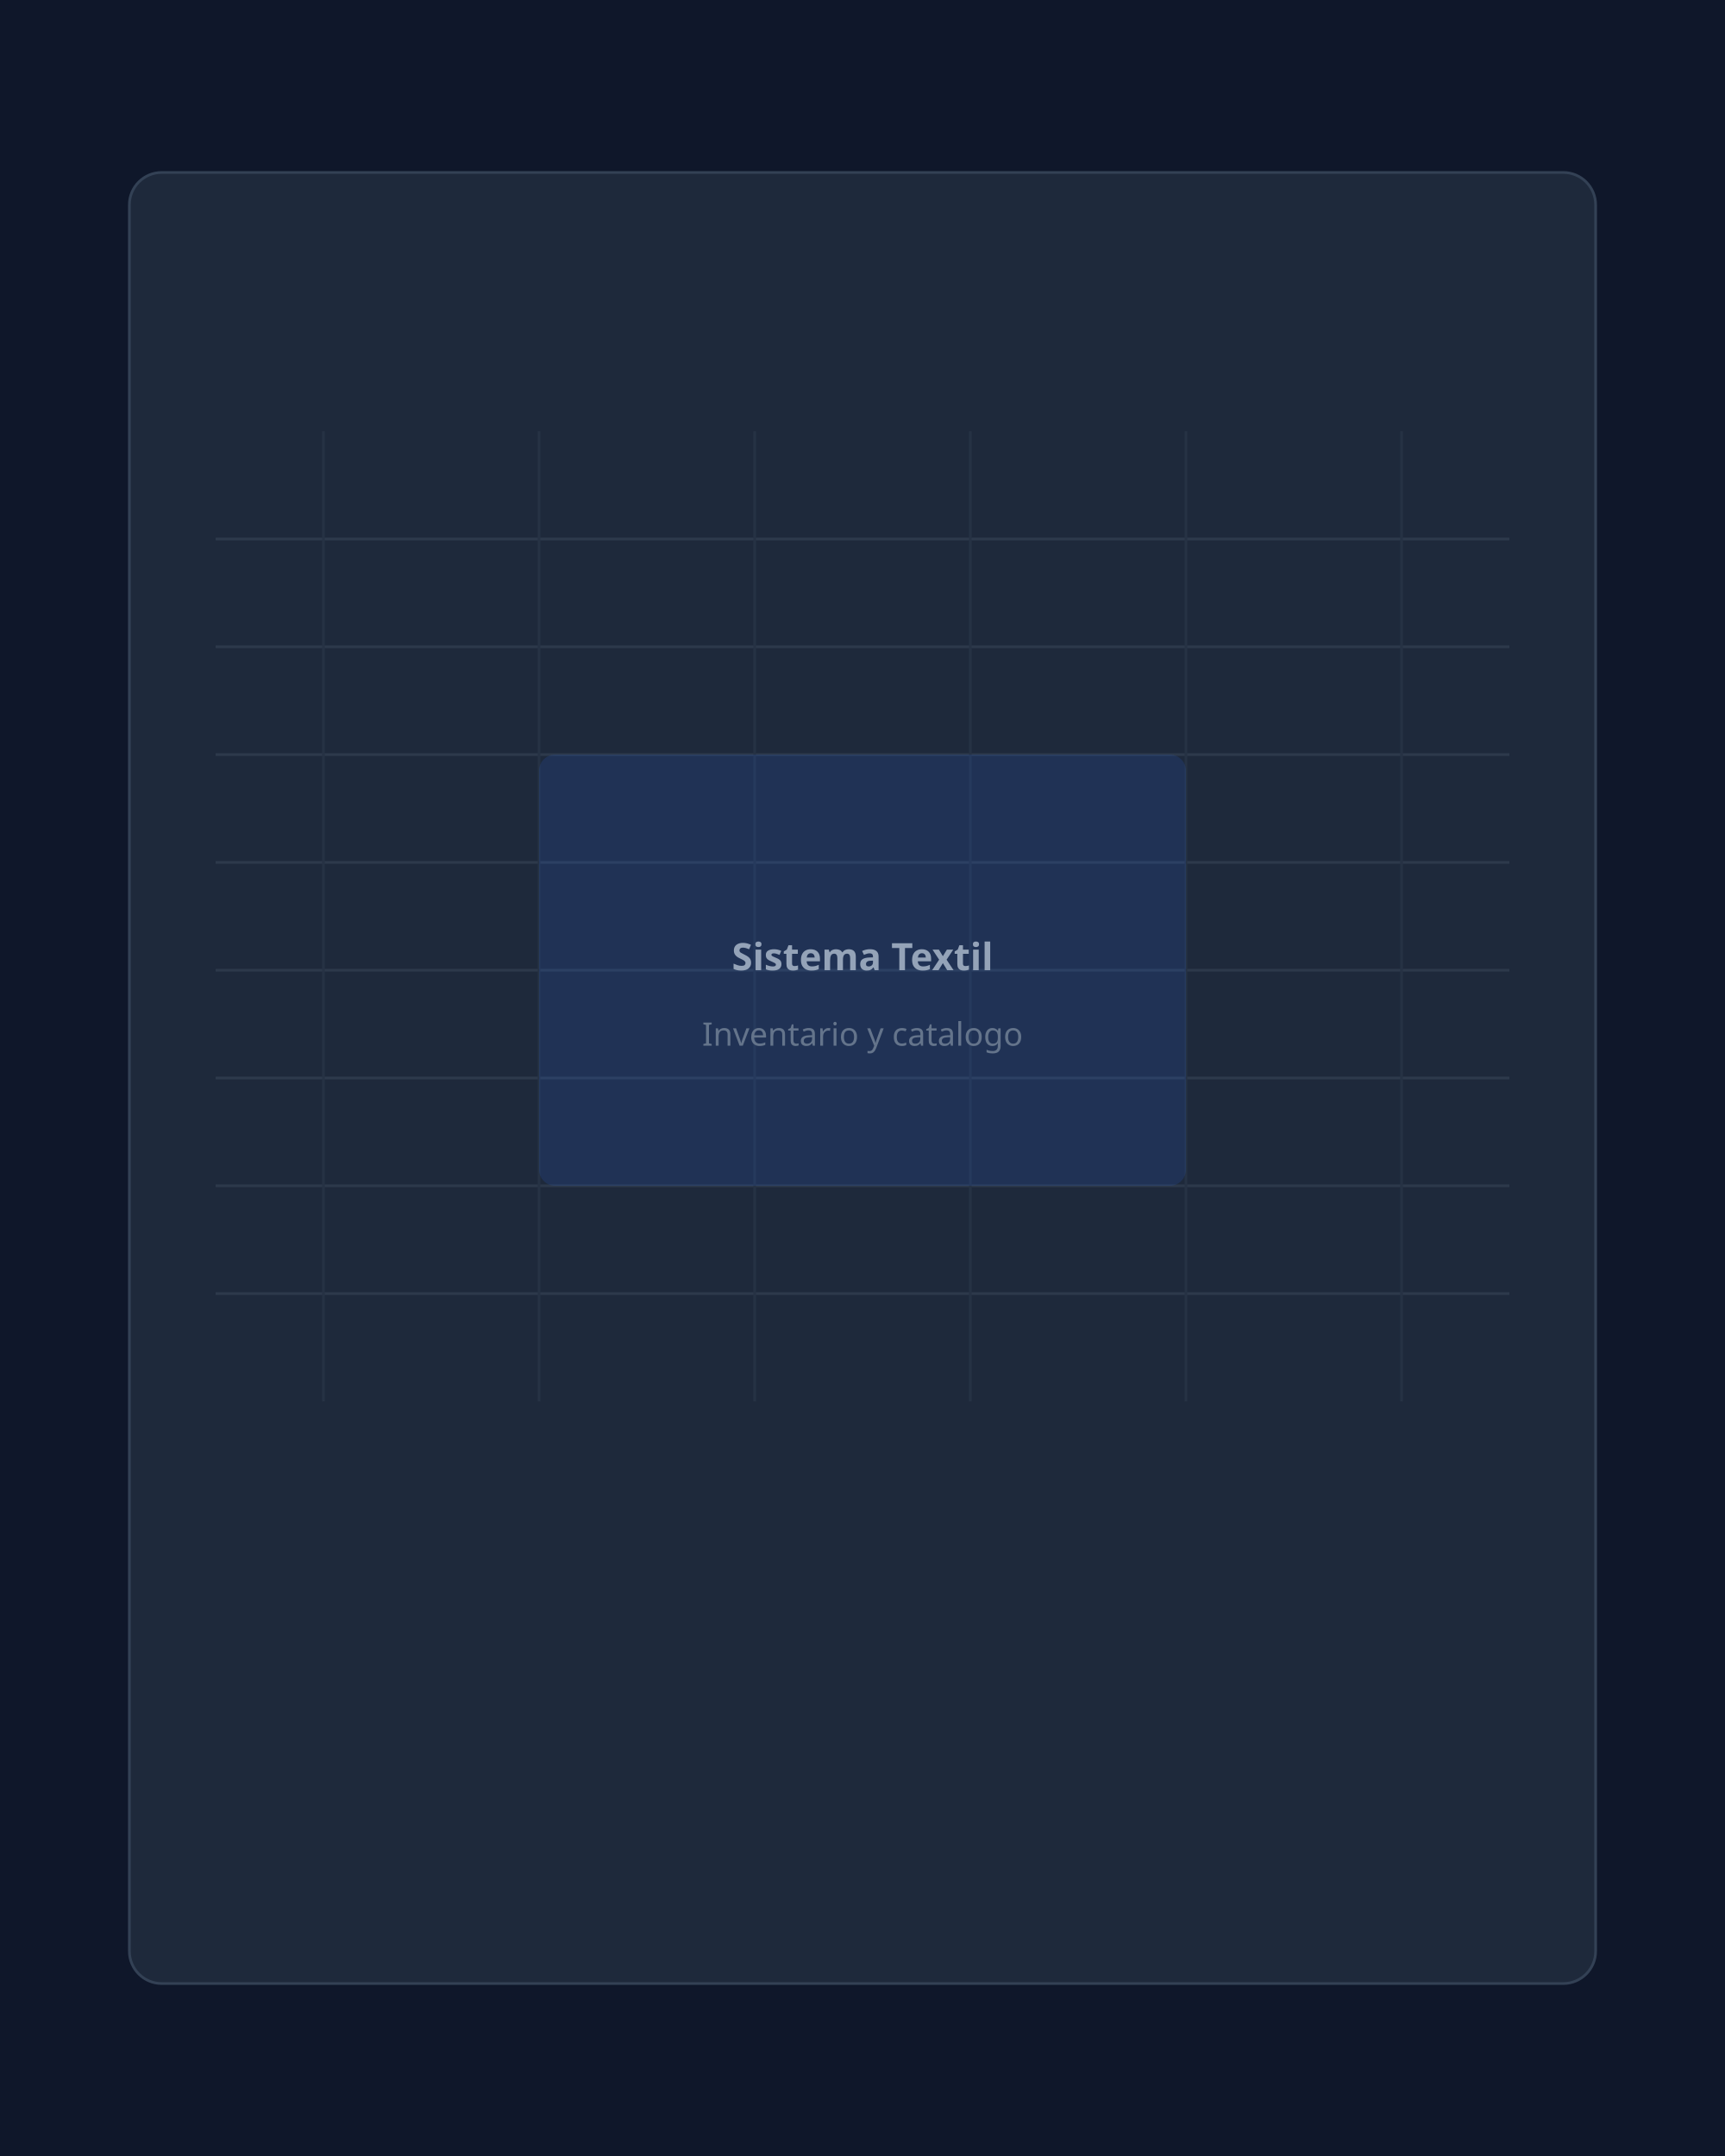
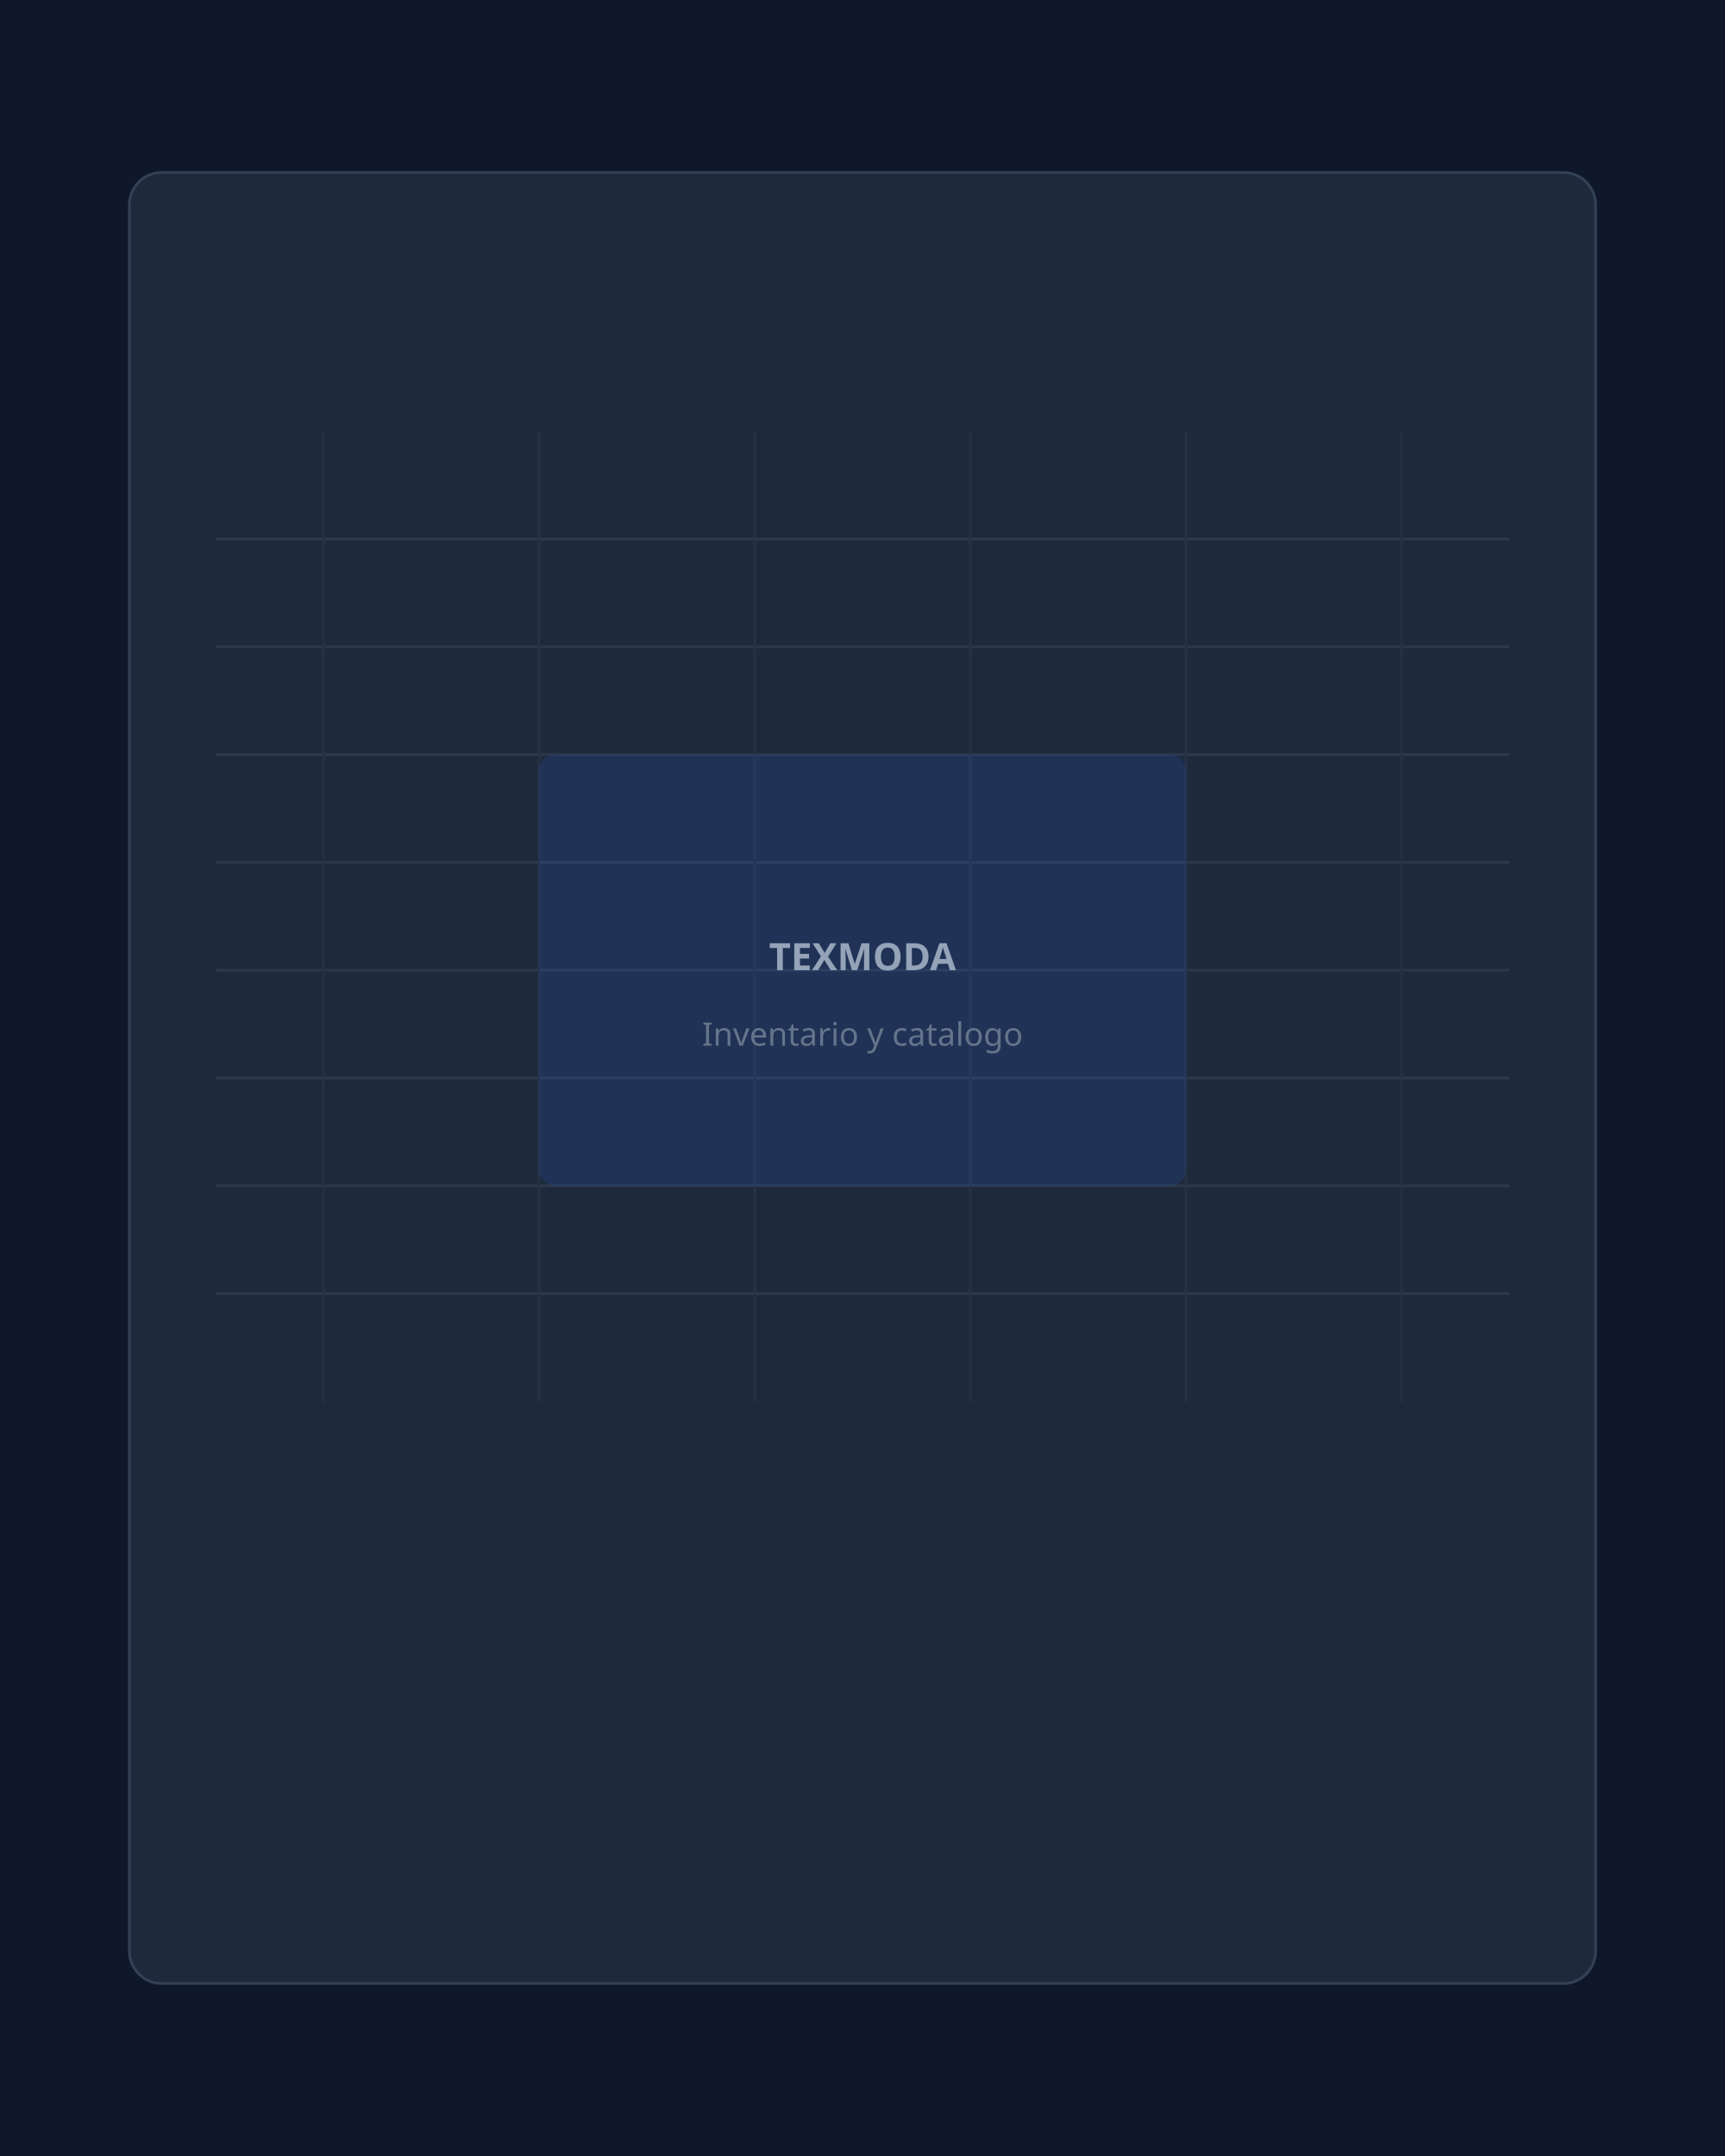
<svg xmlns="http://www.w3.org/2000/svg" width="640" height="800" viewBox="0 0 640 800" fill="none">
  <rect width="640" height="800" fill="#0f172a" />
  <rect x="48" y="64" width="544" height="672" rx="12" fill="#1e293b" stroke="#334155" stroke-width="1" />
  <g opacity="0.35">
    <path d="M80 200h480M80 240h480M80 280h480M80 320h480M80 360h480M80 400h480M80 440h480M80 480h480" stroke="#475569" stroke-width="1" />
    <path d="M120 160v360M200 160v360M280 160v360M360 160v360M440 160v360M520 160v360" stroke="#334155" stroke-width="1" />
  </g>
  <rect x="200" y="280" width="240" height="160" rx="6" fill="#2563eb" opacity="0.15" />
-   <text x="320" y="360" text-anchor="middle" fill="#94a3b8" font-family="system-ui,Segoe UI,sans-serif" font-size="14" font-weight="600">Sistema Textil</text>
+   <text x="320" y="360" text-anchor="middle" fill="#94a3b8" font-family="system-ui,Segoe UI,sans-serif" font-size="14" font-weight="600">TEXMODA</text>
  <text x="320" y="388" text-anchor="middle" fill="#64748b" font-family="system-ui,Segoe UI,sans-serif" font-size="12">Inventario y catalogo</text>
</svg>
